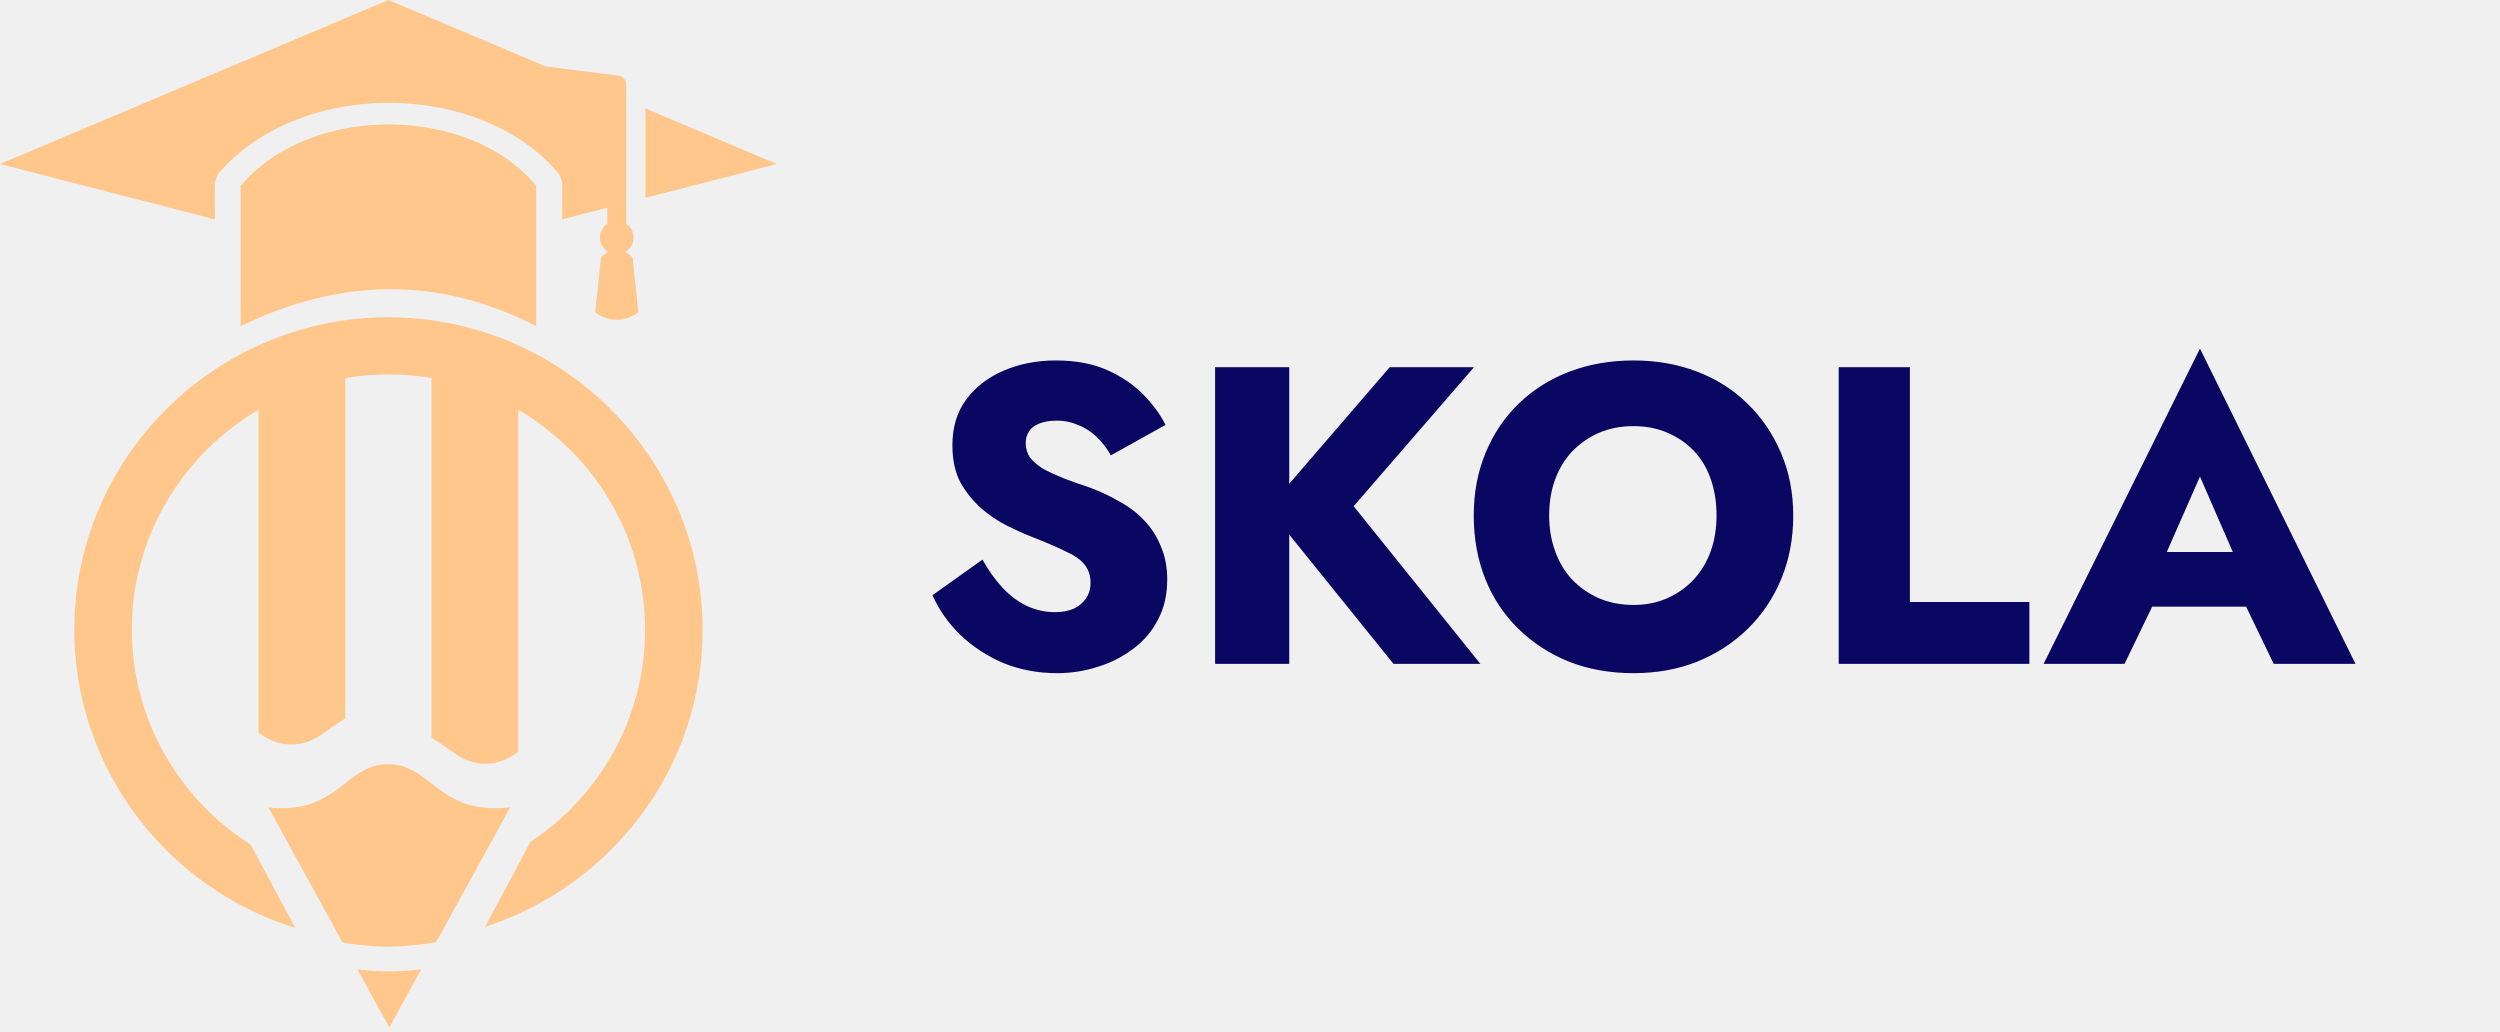
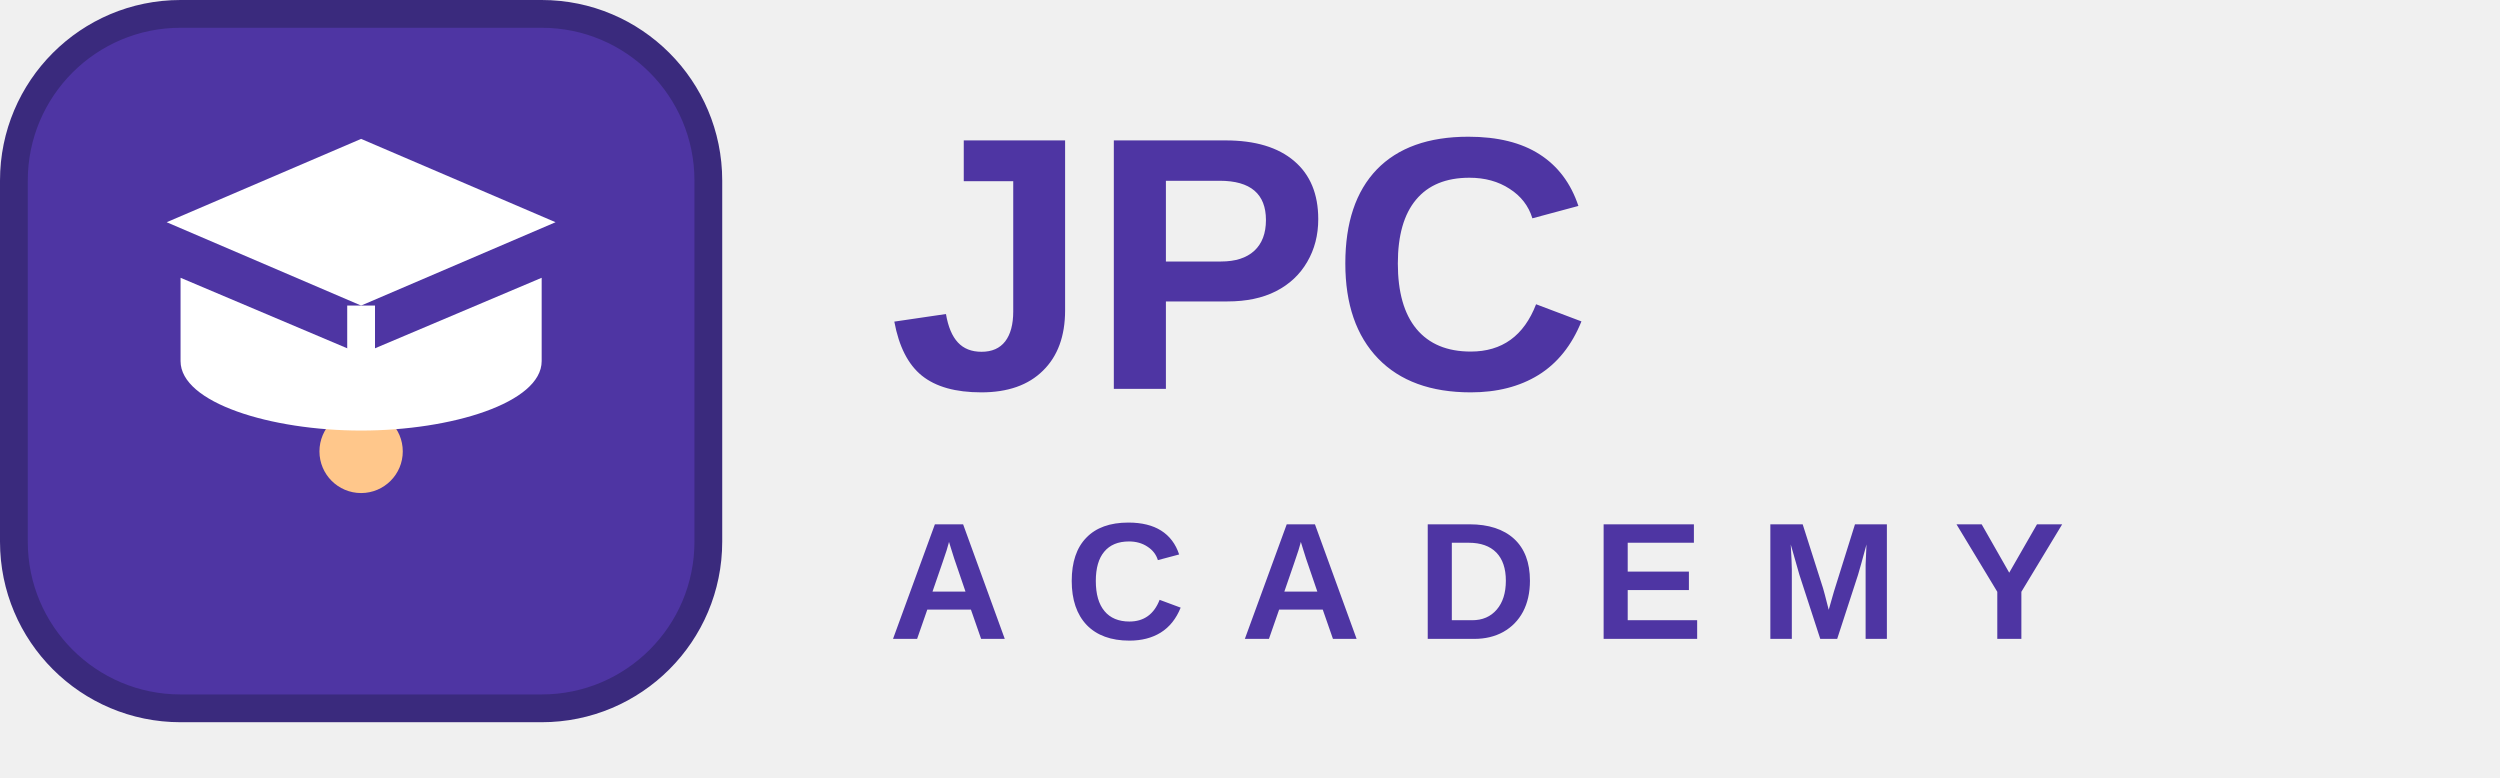
- <svg xmlns="http://www.w3.org/2000/svg" width="177" height="73" viewBox="0 0 177 73" fill="none">
-   <path d="M69.56 39.62L66.02 42.14C66.48 43.18 67.14 44.12 68 44.96C68.86 45.78 69.87 46.44 71.03 46.94C72.21 47.42 73.48 47.66 74.84 47.66C75.84 47.66 76.8 47.51 77.72 47.21C78.64 46.93 79.47 46.51 80.21 45.95C80.97 45.39 81.56 44.7 81.98 43.88C82.42 43.06 82.64 42.11 82.64 41.03C82.64 40.15 82.49 39.37 82.19 38.69C81.91 37.99 81.52 37.38 81.02 36.86C80.54 36.34 79.97 35.9 79.31 35.54C78.67 35.16 77.98 34.83 77.24 34.55C76.52 34.31 75.87 34.08 75.29 33.86C74.71 33.62 74.22 33.39 73.82 33.17C73.44 32.93 73.14 32.67 72.92 32.39C72.72 32.09 72.62 31.75 72.62 31.37C72.62 31.05 72.7 30.77 72.86 30.53C73.02 30.29 73.26 30.11 73.58 29.99C73.92 29.85 74.34 29.78 74.84 29.78C75.36 29.78 75.85 29.88 76.31 30.08C76.79 30.26 77.23 30.54 77.63 30.92C78.03 31.3 78.37 31.74 78.65 32.24L82.52 30.08C82.16 29.36 81.64 28.65 80.96 27.95C80.28 27.25 79.43 26.67 78.41 26.21C77.39 25.75 76.17 25.52 74.75 25.52C73.41 25.52 72.18 25.76 71.06 26.24C69.94 26.72 69.05 27.41 68.39 28.31C67.75 29.19 67.43 30.26 67.43 31.52C67.43 32.56 67.62 33.44 68 34.16C68.4 34.86 68.89 35.47 69.47 35.99C70.05 36.49 70.66 36.9 71.3 37.22C71.94 37.54 72.52 37.8 73.04 38C74.06 38.4 74.87 38.75 75.47 39.05C76.09 39.33 76.53 39.64 76.79 39.98C77.07 40.32 77.21 40.75 77.21 41.27C77.21 41.69 77.1 42.06 76.88 42.38C76.68 42.68 76.39 42.92 76.01 43.1C75.63 43.26 75.19 43.34 74.69 43.34C73.99 43.34 73.32 43.19 72.68 42.89C72.06 42.59 71.49 42.16 70.97 41.6C70.45 41.04 69.98 40.38 69.56 39.62ZM86.029 26V47H91.279V26H86.029ZM98.389 26L89.779 35.99L98.659 47H104.809L95.839 35.84L104.359 26H98.389ZM109.681 36.5C109.681 35.56 109.821 34.71 110.101 33.95C110.381 33.19 110.781 32.53 111.301 31.97C111.841 31.41 112.471 30.97 113.191 30.65C113.931 30.33 114.751 30.17 115.651 30.17C116.551 30.17 117.361 30.33 118.081 30.65C118.821 30.97 119.451 31.41 119.971 31.97C120.491 32.53 120.881 33.2 121.141 33.98C121.401 34.74 121.531 35.58 121.531 36.5C121.531 37.42 121.391 38.27 121.111 39.05C120.831 39.81 120.431 40.47 119.911 41.03C119.391 41.59 118.771 42.03 118.051 42.35C117.331 42.67 116.531 42.83 115.651 42.83C114.751 42.83 113.931 42.67 113.191 42.35C112.471 42.03 111.841 41.59 111.301 41.03C110.781 40.47 110.381 39.8 110.101 39.02C109.821 38.24 109.681 37.4 109.681 36.5ZM104.341 36.5C104.341 38.12 104.611 39.61 105.151 40.97C105.691 42.33 106.471 43.51 107.491 44.51C108.511 45.51 109.711 46.29 111.091 46.85C112.471 47.39 113.991 47.66 115.651 47.66C117.291 47.66 118.791 47.39 120.151 46.85C121.531 46.29 122.731 45.51 123.751 44.51C124.771 43.51 125.561 42.33 126.121 40.97C126.681 39.61 126.961 38.12 126.961 36.5C126.961 34.88 126.671 33.4 126.091 32.06C125.511 30.7 124.711 29.53 123.691 28.55C122.691 27.57 121.501 26.82 120.121 26.3C118.761 25.78 117.271 25.52 115.651 25.52C114.031 25.52 112.531 25.78 111.151 26.3C109.771 26.82 108.571 27.57 107.551 28.55C106.531 29.53 105.741 30.7 105.181 32.06C104.621 33.4 104.341 34.88 104.341 36.5ZM130.18 26V47H143.68V42.62H135.22V26H130.18ZM150.238 42.95H161.338L160.978 39.08H150.568L150.238 42.95ZM155.758 33.74L158.698 40.49L158.488 41.84L160.978 47H166.768L155.758 24.68L144.688 47H150.418L152.998 41.66L152.788 40.49L155.758 33.74Z" fill="#090761" />
-   <g clip-path="url(#clip0)">
-     <path fill-rule="evenodd" clip-rule="evenodd" d="M29.82 68.629L27.564 72.742L25.312 68.639C26.044 68.72 26.776 68.775 27.503 68.775C28.265 68.775 29.047 68.72 29.82 68.629ZM36.131 57.144L30.877 66.709C30.689 66.744 30.491 66.774 30.303 66.8C29.368 66.936 28.417 67.022 27.497 67.022C26.578 67.022 25.622 66.936 24.687 66.8C24.545 66.779 24.403 66.749 24.255 66.729L19.006 57.169C19.296 57.204 19.59 57.224 19.921 57.224C22.177 57.224 23.376 56.295 24.565 55.36C25.373 54.738 26.181 54.107 27.487 54.107C28.793 54.107 29.596 54.738 30.409 55.36C31.599 56.295 32.798 57.224 35.054 57.224C35.445 57.224 35.796 57.199 36.131 57.144Z" fill="#FFC78B" />
-     <path fill-rule="evenodd" clip-rule="evenodd" d="M27.503 22.46H27.487C21.369 22.465 15.809 24.956 11.78 28.963C7.765 32.96 5.27 38.473 5.26 44.547V44.582V44.597C5.265 50.676 7.77 56.209 11.8 60.216C14.315 62.712 17.43 64.617 20.906 65.698L17.745 59.796C16.633 59.089 15.601 58.27 14.671 57.346C11.383 54.081 9.34 49.564 9.335 44.597V44.582V44.547C9.34 39.585 11.388 35.077 14.666 31.813C17.949 28.544 22.487 26.513 27.487 26.513H27.503H27.538C32.518 26.518 37.046 28.549 40.329 31.813H40.339C43.627 35.077 45.665 39.595 45.67 44.567V44.582V44.617C45.66 49.574 43.627 54.076 40.339 57.346C39.49 58.19 38.555 58.942 37.554 59.609L34.343 65.617C37.722 64.526 40.766 62.646 43.225 60.201C47.245 56.204 49.74 50.686 49.745 44.622V44.587V44.572C49.74 38.488 47.24 32.96 43.21 28.953L43.215 28.948C39.196 24.951 33.641 22.475 27.538 22.465" fill="#FFC78B" />
-     <path fill-rule="evenodd" clip-rule="evenodd" d="M37.961 23.092C30.984 19.499 24.021 19.712 17.034 23.092C17.034 19.727 17.034 16.533 17.034 13.158C22.07 7.221 33.347 7.499 37.961 13.158C37.961 15.962 37.961 20.282 37.961 23.092ZM44.338 15.841V14.36V7.109V6.013C44.338 5.674 44.084 5.386 43.744 5.346L38.642 4.704L27.503 0L0 11.612L15.21 15.533V12.9L15.418 12.334C15.921 11.738 16.5 11.182 17.12 10.682C20.012 8.358 23.895 7.246 27.716 7.281C31.543 7.322 35.344 8.519 38.057 10.793C38.616 11.263 39.135 11.789 39.602 12.354L39.8 12.9V15.533L42.992 14.709V15.841C42.682 16.058 42.473 16.412 42.473 16.821C42.473 17.261 42.717 17.64 43.068 17.847C42.885 17.938 42.707 18.064 42.55 18.236L42.138 22.102C42.55 22.435 43.083 22.637 43.663 22.637C44.242 22.637 44.77 22.435 45.197 22.102L44.786 18.236C44.628 18.064 44.45 17.933 44.267 17.847C44.623 17.64 44.857 17.261 44.857 16.821C44.862 16.412 44.654 16.053 44.338 15.841ZM55 11.612L45.695 7.68V14.007L55 11.612Z" fill="#FFC78B" />
-     <path fill-rule="evenodd" clip-rule="evenodd" d="M18.299 51.878V24.598H24.443V50.873C24.032 51.11 23.656 51.378 23.28 51.651C22.548 52.177 21.816 52.707 20.632 52.707C19.616 52.707 18.94 52.318 18.299 51.878ZM30.552 52.232V25.957H36.695V53.238C36.06 53.677 35.379 54.071 34.358 54.071C33.179 54.071 32.447 53.541 31.715 53.01C31.339 52.742 30.968 52.47 30.552 52.232Z" fill="#FFC78B" />
+ <svg xmlns="http://www.w3.org/2000/svg" width="180" height="56" viewBox="0 0 180 56" fill="none">
+   <rect x="1" y="1" width="50" height="50" rx="12" fill="#4E35A3" />
+   <rect x="1" y="1" width="50" height="50" rx="12" stroke="#3A2A7D" stroke-width="2" />
+   <g>
+     <polygon points="26,10 40,16 26,22 12,16" fill="#FFFFFF" />
+     <path d="M26 22 L26 30" stroke="#FFFFFF" stroke-width="2" />
+     <circle cx="26" cy="32.5" r="3" fill="#FFC78B" />
+     <path d="M13 20 L13 26 C13 29 19.5 31 26 31 C32.5 31 39 29 39 26 L39 20 L26 25.5 Z" fill="#FFFFFF" />
  </g>
-   <defs>
-     <clipPath id="clip0">
-       <rect width="55" height="72.742" fill="white" transform="matrix(-1 0 0 1 55 0)" />
-     </clipPath>
-   </defs>
+   <text x="64" y="28" font-family="'Segoe UI', Arial, Helvetica, sans-serif" font-weight="800" font-size="26" fill="#4E35A3">JPC</text>
+   <text x="64" y="46" font-family="'Segoe UI', Arial, Helvetica, sans-serif" font-weight="700" font-size="12" letter-spacing="4" fill="#4E35A3">ACADEMY</text>
</svg>
